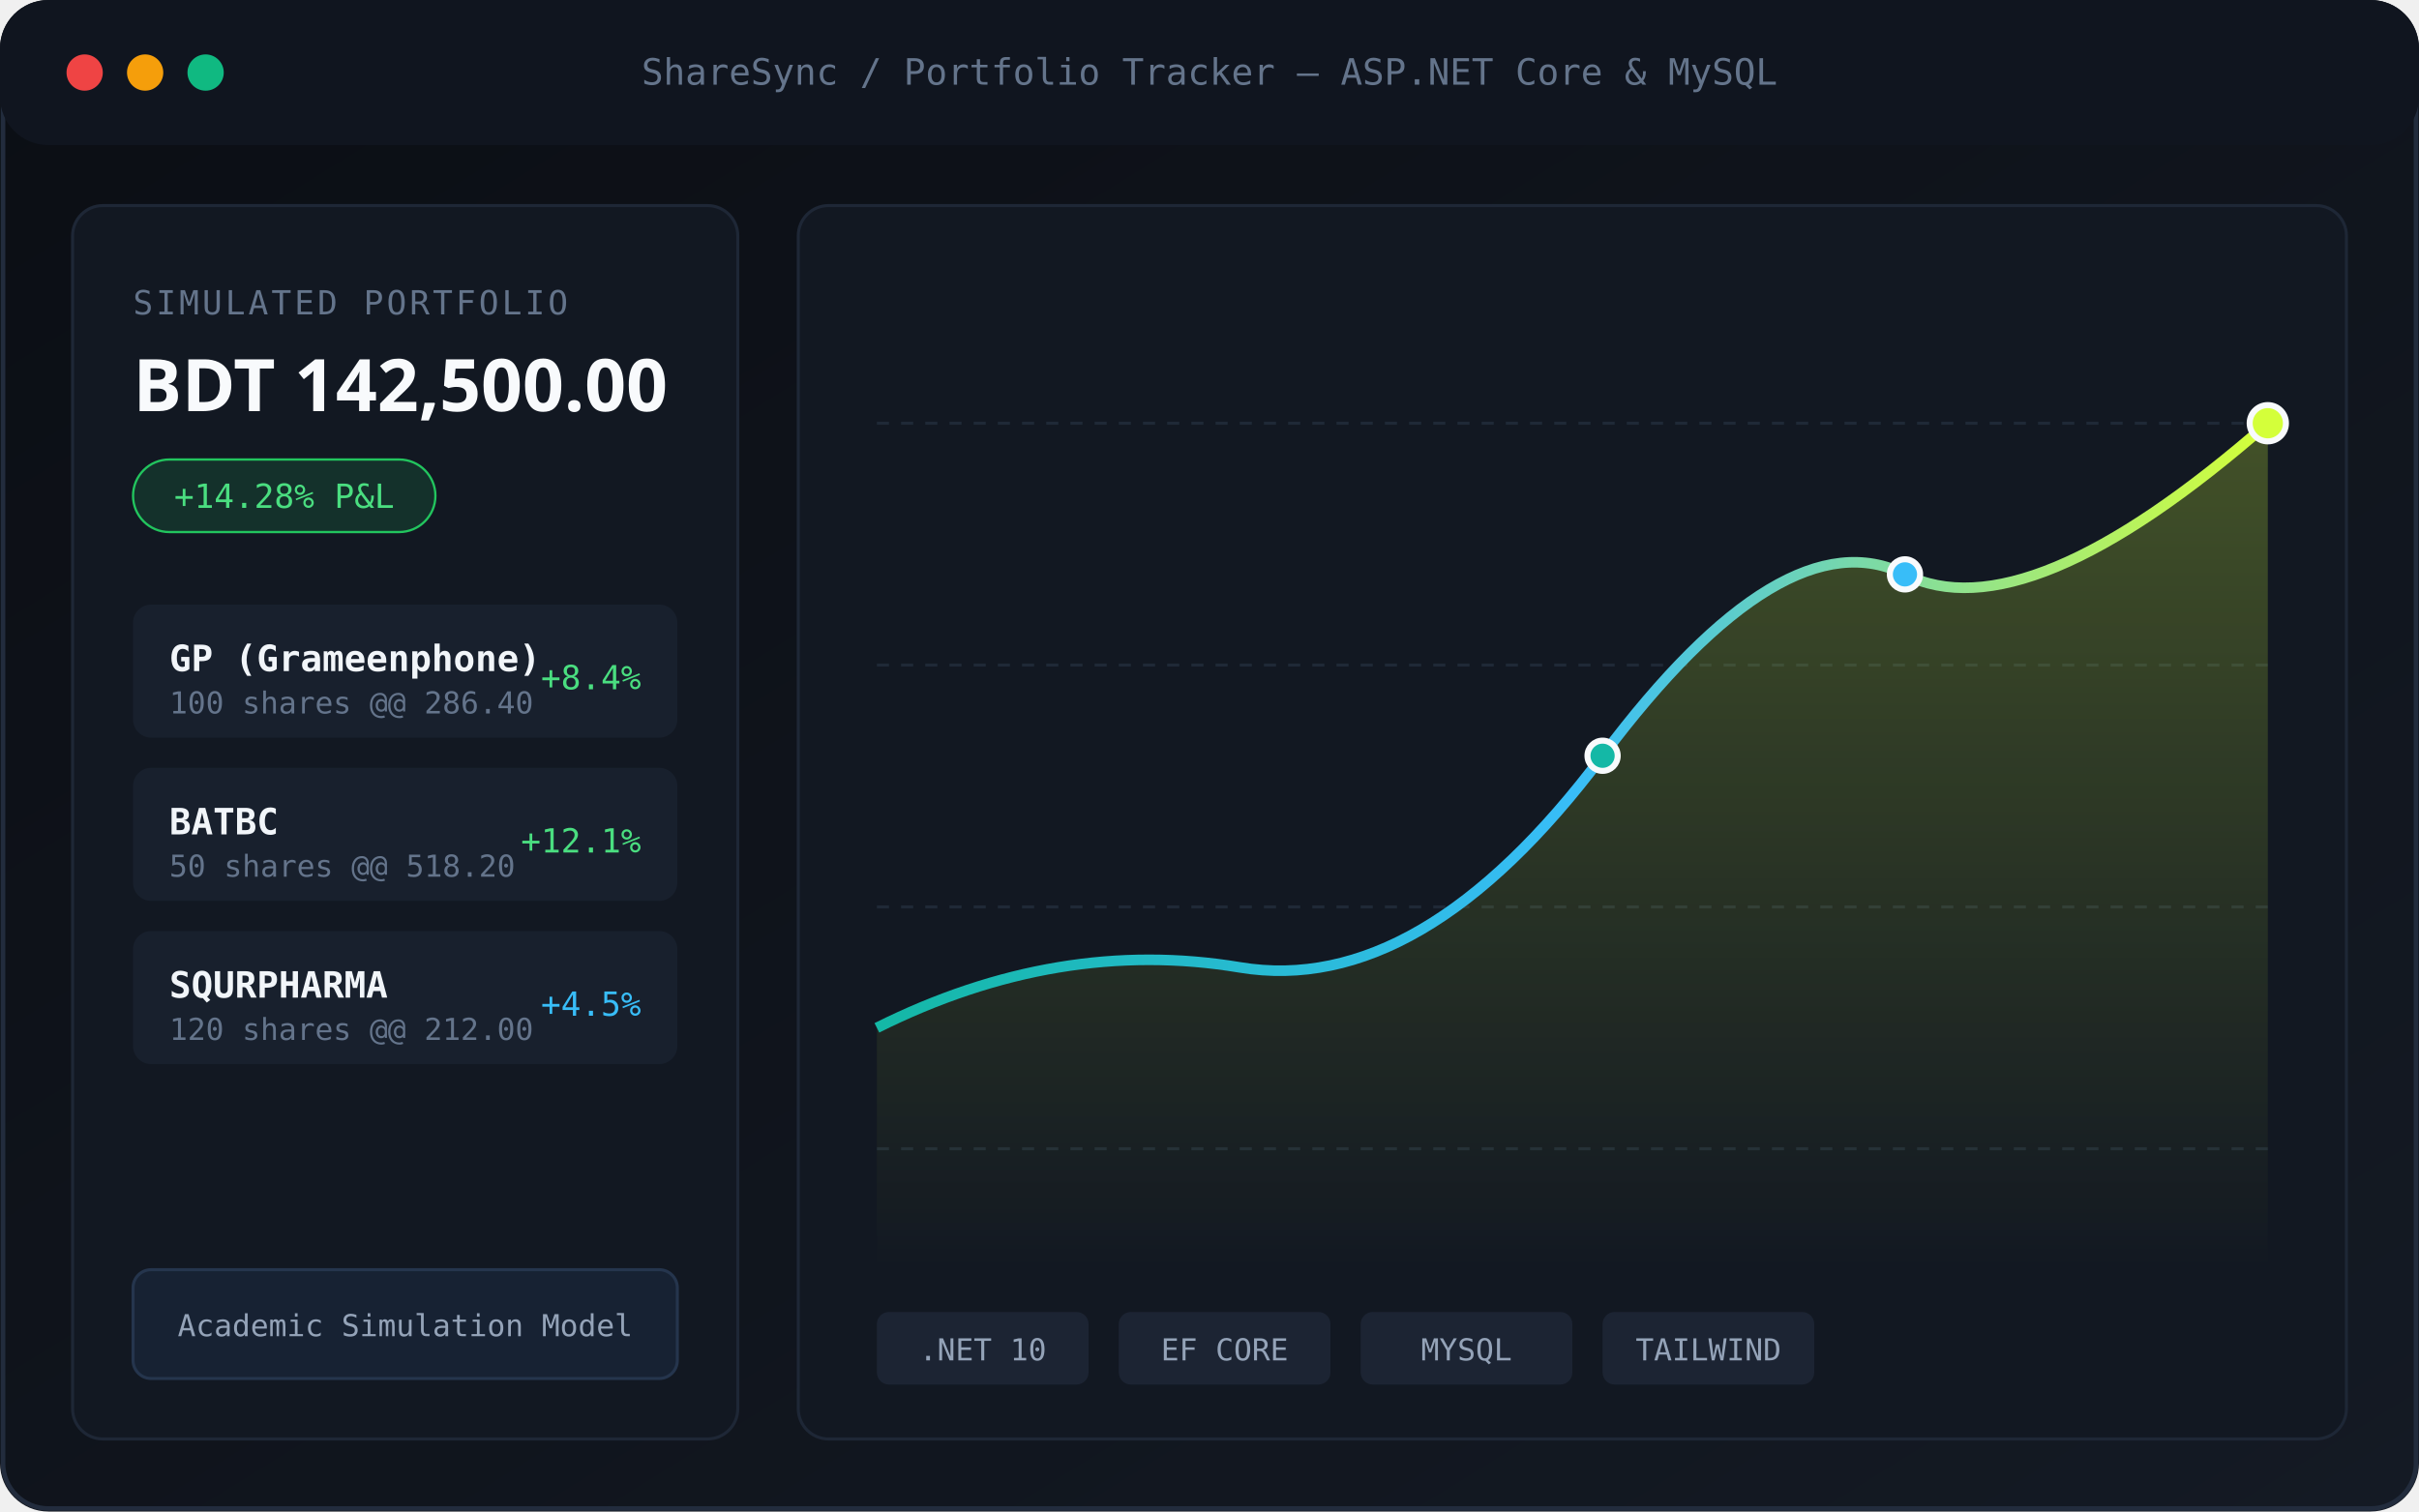
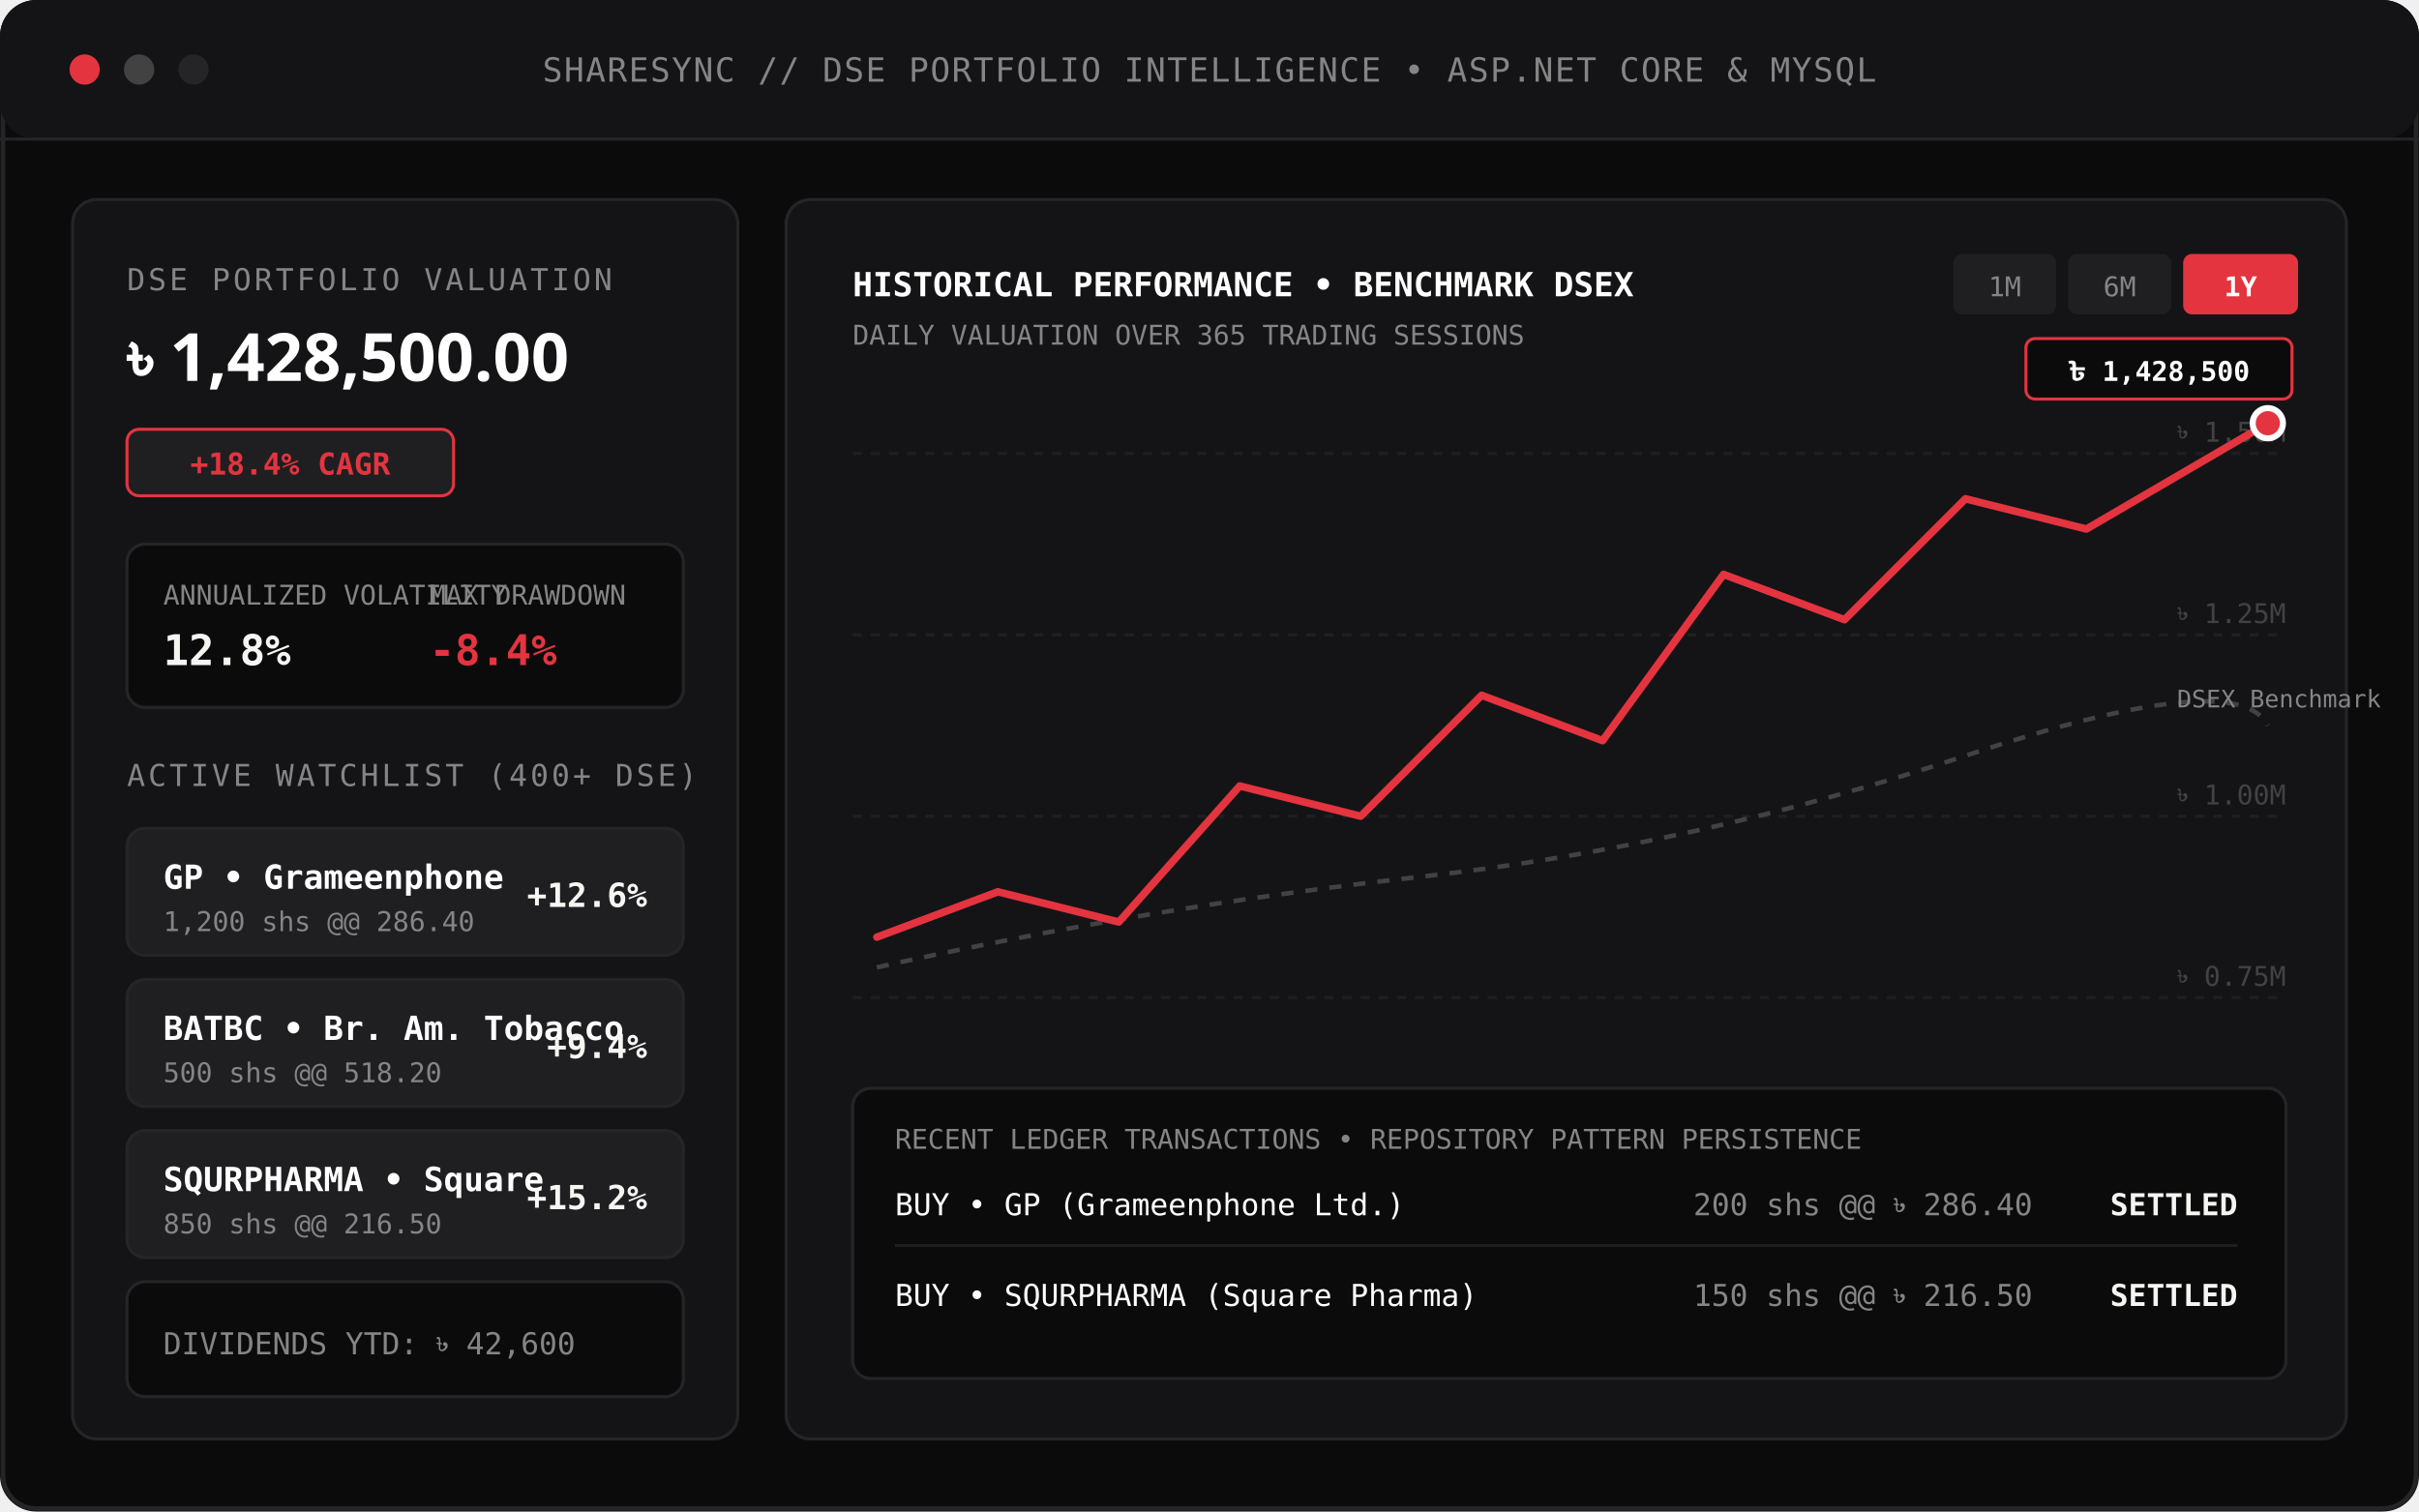
<svg xmlns="http://www.w3.org/2000/svg" viewBox="0 0 800 500" width="100%" height="100%">
-   <defs>
-     <linearGradient id="bg" x1="0%" y1="0%" x2="100%" y2="100%">
-       <stop offset="0%" stop-color="#0b0e14" />
-       <stop offset="100%" stop-color="#141a24" />
-     </linearGradient>
-     <linearGradient id="chartLine" x1="0%" y1="0%" x2="100%" y2="0%">
-       <stop offset="0%" stop-color="#14b8a6" />
-       <stop offset="50%" stop-color="#38bdf8" />
-       <stop offset="100%" stop-color="#d4ff3a" />
-     </linearGradient>
-     <linearGradient id="chartArea" x1="0%" y1="0%" x2="0%" y2="100%">
-       <stop offset="0%" stop-color="#d4ff3a" stop-opacity="0.25" />
-       <stop offset="100%" stop-color="#d4ff3a" stop-opacity="0.0" />
-     </linearGradient>
-   </defs>
-   <rect width="800" height="500" rx="16" fill="url(#bg)" />
-   <rect x="1" y="1" width="798" height="498" rx="15" fill="none" stroke="#222c3d" stroke-width="1.5" />
-   <rect x="0" y="0" width="800" height="48" rx="16" fill="#10151f" />
-   <circle cx="28" cy="24" r="6" fill="#ef4444" />
-   <circle cx="48" cy="24" r="6" fill="#f59e0b" />
-   <circle cx="68" cy="24" r="6" fill="#10b981" />
-   <text x="400" y="28" font-family="'JetBrains Mono', monospace" font-size="12" fill="#64748b" text-anchor="middle">ShareSync / Portfolio Tracker — ASP.NET Core &amp; MySQL</text>
-   <rect x="24" y="68" width="220" height="408" rx="10" fill="#121822" stroke="#1e2736" stroke-width="1" />
-   <text x="44" y="104" font-family="'JetBrains Mono', monospace" font-size="11" fill="#64748b" letter-spacing="1">SIMULATED PORTFOLIO</text>
-   <text x="44" y="136" font-family="'Outfit', sans-serif" font-weight="700" font-size="24" fill="#f8fafc">BDT 142,500.00</text>
-   <rect x="44" y="152" width="100" height="24" rx="12" fill="rgba(34, 197, 94, 0.15)" stroke="#22c55e" stroke-width="0.75" />
-   <text x="94" y="168" font-family="'JetBrains Mono', monospace" font-size="11" fill="#4ade80" text-anchor="middle">+14.28% P&amp;L</text>
-   <g transform="translate(44, 200)">
-     <rect width="180" height="44" rx="6" fill="#18202d" />
-     <text x="12" y="22" font-family="'JetBrains Mono', monospace" font-size="12" font-weight="bold" fill="#f1f5f9">GP (Grameenphone)</text>
-     <text x="12" y="36" font-family="'JetBrains Mono', monospace" font-size="10" fill="#64748b">100 shares @@ 286.40</text>
-     <text x="168" y="28" font-family="'JetBrains Mono', monospace" font-size="11" fill="#4ade80" text-anchor="end">+8.4%</text>
+   <rect width="800" height="500" rx="12" fill="#0B0B0C" />
+   <rect x="1" y="1" width="798" height="498" rx="11" fill="none" stroke="#252528" stroke-width="1.5" />
+   <rect x="0" y="0" width="800" height="46" rx="12" fill="#141416" />
+   <line x1="0" y1="46" x2="800" y2="46" stroke="#252528" stroke-width="1" />
+   <circle cx="28" cy="23" r="5" fill="#E3343F" />
+   <circle cx="46" cy="23" r="5" fill="#424242" />
+   <circle cx="64" cy="23" r="5" fill="#252528" />
+   <text x="400" y="27" font-family="'JetBrains Mono', monospace" font-size="11" fill="#858585" text-anchor="middle" letter-spacing="0.5">SHARESYNC // DSE PORTFOLIO INTELLIGENCE • ASP.NET CORE &amp; MYSQL</text>
+   <rect x="24" y="66" width="220" height="410" rx="8" fill="#141416" stroke="#252528" stroke-width="1" />
+   <text x="42" y="96" font-family="'JetBrains Mono', monospace" font-size="10" fill="#858585" letter-spacing="1">DSE PORTFOLIO VALUATION</text>
+   <text x="42" y="126" font-family="'Outfit', sans-serif" font-weight="700" font-size="22" fill="#FFFFFF">৳ 1,428,500.00</text>
+   <rect x="42" y="142" width="108" height="22" rx="4" fill="#1F1F22" stroke="#E3343F" stroke-width="1" />
+   <text x="96" y="157" font-family="'JetBrains Mono', monospace" font-size="10" font-weight="bold" fill="#E3343F" text-anchor="middle">+18.4% CAGR</text>
+   <g transform="translate(42, 180)">
+     <rect width="184" height="54" rx="6" fill="#0B0B0C" stroke="#252528" stroke-width="1" />
+     <text x="12" y="20" font-family="'JetBrains Mono', monospace" font-size="9" fill="#858585">ANNUALIZED VOLATILITY</text>
+     <text x="12" y="40" font-family="'JetBrains Mono', monospace" font-size="14" font-weight="bold" fill="#F5F5F2">12.8%</text>
+     <text x="100" y="20" font-family="'JetBrains Mono', monospace" font-size="9" fill="#858585">MAX DRAWDOWN</text>
+     <text x="100" y="40" font-family="'JetBrains Mono', monospace" font-size="14" font-weight="bold" fill="#E3343F">-8.4%</text>
  </g>
-   <g transform="translate(44, 254)">
-     <rect width="180" height="44" rx="6" fill="#18202d" />
-     <text x="12" y="22" font-family="'JetBrains Mono', monospace" font-size="12" font-weight="bold" fill="#f1f5f9">BATBC</text>
-     <text x="12" y="36" font-family="'JetBrains Mono', monospace" font-size="10" fill="#64748b">50 shares @@ 518.20</text>
-     <text x="168" y="28" font-family="'JetBrains Mono', monospace" font-size="11" fill="#4ade80" text-anchor="end">+12.1%</text>
+   <text x="42" y="260" font-family="'JetBrains Mono', monospace" font-size="10" fill="#858585" letter-spacing="1">ACTIVE WATCHLIST (400+ DSE)</text>
+   <g transform="translate(42, 274)">
+     <rect width="184" height="42" rx="6" fill="#1F1F22" stroke="#252528" stroke-width="1" />
+     <text x="12" y="20" font-family="'JetBrains Mono', monospace" font-size="11" font-weight="bold" fill="#FFFFFF">GP • Grameenphone</text>
+     <text x="12" y="34" font-family="'JetBrains Mono', monospace" font-size="9" fill="#858585">1,200 shs @@ 286.40</text>
+     <text x="172" y="26" font-family="'JetBrains Mono', monospace" font-size="11" font-weight="bold" fill="#F5F5F2" text-anchor="end">+12.6%</text>
  </g>
-   <g transform="translate(44, 308)">
-     <rect width="180" height="44" rx="6" fill="#18202d" />
-     <text x="12" y="22" font-family="'JetBrains Mono', monospace" font-size="12" font-weight="bold" fill="#f1f5f9">SQURPHARMA</text>
-     <text x="12" y="36" font-family="'JetBrains Mono', monospace" font-size="10" fill="#64748b">120 shares @@ 212.00</text>
-     <text x="168" y="28" font-family="'JetBrains Mono', monospace" font-size="11" fill="#38bdf8" text-anchor="end">+4.5%</text>
+   <g transform="translate(42, 324)">
+     <rect width="184" height="42" rx="6" fill="#1F1F22" stroke="#252528" stroke-width="1" />
+     <text x="12" y="20" font-family="'JetBrains Mono', monospace" font-size="11" font-weight="bold" fill="#FFFFFF">BATBC • Br. Am. Tobacco</text>
+     <text x="12" y="34" font-family="'JetBrains Mono', monospace" font-size="9" fill="#858585">500 shs @@ 518.20</text>
+     <text x="172" y="26" font-family="'JetBrains Mono', monospace" font-size="11" font-weight="bold" fill="#F5F5F2" text-anchor="end">+9.4%</text>
  </g>
-   <rect x="44" y="420" width="180" height="36" rx="6" fill="#172233" stroke="#25354d" stroke-width="1" />
-   <text x="134" y="442" font-family="'JetBrains Mono', monospace" font-size="10" fill="#94a3b8" text-anchor="middle">Academic Simulation Model</text>
-   <rect x="264" y="68" width="512" height="408" rx="10" fill="#121822" stroke="#1e2736" stroke-width="1" />
-   <line x1="290" y1="140" x2="750" y2="140" stroke="#1f2937" stroke-dasharray="4 4" />
-   <line x1="290" y1="220" x2="750" y2="220" stroke="#1f2937" stroke-dasharray="4 4" />
-   <line x1="290" y1="300" x2="750" y2="300" stroke="#1f2937" stroke-dasharray="4 4" />
-   <line x1="290" y1="380" x2="750" y2="380" stroke="#1f2937" stroke-dasharray="4 4" />
-   <path d="M 290 340 Q 350 310, 410 320 T 530 250 T 630 190 T 750 140 L 750 420 L 290 420 Z" fill="url(#chartArea)" />
-   <path d="M 290 340 Q 350 310, 410 320 T 530 250 T 630 190 T 750 140" fill="none" stroke="url(#chartLine)" stroke-width="3.5" />
-   <circle cx="530" cy="250" r="5" fill="#14b8a6" stroke="#f8fafc" stroke-width="2" />
-   <circle cx="630" cy="190" r="5" fill="#38bdf8" stroke="#f8fafc" stroke-width="2" />
-   <circle cx="750" cy="140" r="6" fill="#d4ff3a" stroke="#f8fafc" stroke-width="2" />
-   <rect x="290" y="434" width="70" height="24" rx="4" fill="#1c2433" />
-   <text x="325" y="450" font-family="'JetBrains Mono', monospace" font-size="10" fill="#94a3b8" text-anchor="middle">.NET 10</text>
-   <rect x="370" y="434" width="70" height="24" rx="4" fill="#1c2433" />
-   <text x="405" y="450" font-family="'JetBrains Mono', monospace" font-size="10" fill="#94a3b8" text-anchor="middle">EF CORE</text>
-   <rect x="450" y="434" width="70" height="24" rx="4" fill="#1c2433" />
-   <text x="485" y="450" font-family="'JetBrains Mono', monospace" font-size="10" fill="#94a3b8" text-anchor="middle">MYSQL</text>
-   <rect x="530" y="434" width="70" height="24" rx="4" fill="#1c2433" />
-   <text x="565" y="450" font-family="'JetBrains Mono', monospace" font-size="10" fill="#94a3b8" text-anchor="middle">TAILWIND</text>
+   <g transform="translate(42, 374)">
+     <rect width="184" height="42" rx="6" fill="#1F1F22" stroke="#252528" stroke-width="1" />
+     <text x="12" y="20" font-family="'JetBrains Mono', monospace" font-size="11" font-weight="bold" fill="#FFFFFF">SQURPHARMA • Square</text>
+     <text x="12" y="34" font-family="'JetBrains Mono', monospace" font-size="9" fill="#858585">850 shs @@ 216.50</text>
+     <text x="172" y="26" font-family="'JetBrains Mono', monospace" font-size="11" font-weight="bold" fill="#F5F5F2" text-anchor="end">+15.2%</text>
+   </g>
+   <g transform="translate(42, 424)">
+     <rect width="184" height="38" rx="6" fill="#0B0B0C" stroke="#252528" stroke-width="1" />
+     <text x="12" y="24" font-family="'JetBrains Mono', monospace" font-size="10" fill="#858585">DIVIDENDS YTD: ৳ 42,600</text>
+   </g>
+   <rect x="260" y="66" width="516" height="410" rx="8" fill="#141416" stroke="#252528" stroke-width="1" />
+   <text x="282" y="98" font-family="'JetBrains Mono', monospace" font-size="11" fill="#FFFFFF" font-weight="bold">HISTORICAL PERFORMANCE • BENCHMARK DSEX</text>
+   <text x="282" y="114" font-family="'JetBrains Mono', monospace" font-size="9" fill="#858585">DAILY VALUATION OVER 365 TRADING SESSIONS</text>
+   <rect x="646" y="84" width="34" height="20" rx="3" fill="#1F1F22" />
+   <text x="663" y="98" font-family="'JetBrains Mono', monospace" font-size="9" fill="#858585" text-anchor="middle">1M</text>
+   <rect x="684" y="84" width="34" height="20" rx="3" fill="#1F1F22" />
+   <text x="701" y="98" font-family="'JetBrains Mono', monospace" font-size="9" fill="#858585" text-anchor="middle">6M</text>
+   <rect x="722" y="84" width="38" height="20" rx="3" fill="#E3343F" />
+   <text x="741" y="98" font-family="'JetBrains Mono', monospace" font-size="9" font-weight="bold" fill="#FFFFFF" text-anchor="middle">1Y</text>
+   <line x1="282" y1="150" x2="756" y2="150" stroke="#1F1F22" stroke-width="1" stroke-dasharray="3 3" />
+   <text x="756" y="146" font-family="'JetBrains Mono', monospace" font-size="9" fill="#424242" text-anchor="end">৳ 1.50M</text>
+   <line x1="282" y1="210" x2="756" y2="210" stroke="#1F1F22" stroke-width="1" stroke-dasharray="3 3" />
+   <text x="756" y="206" font-family="'JetBrains Mono', monospace" font-size="9" fill="#424242" text-anchor="end">৳ 1.25M</text>
+   <line x1="282" y1="270" x2="756" y2="270" stroke="#1F1F22" stroke-width="1" stroke-dasharray="3 3" />
+   <text x="756" y="266" font-family="'JetBrains Mono', monospace" font-size="9" fill="#424242" text-anchor="end">৳ 1.00M</text>
+   <line x1="282" y1="330" x2="756" y2="330" stroke="#1F1F22" stroke-width="1" stroke-dasharray="3 3" />
+   <text x="756" y="326" font-family="'JetBrains Mono', monospace" font-size="9" fill="#424242" text-anchor="end">৳ 0.75M</text>
+   <path d="M 290 320 Q 380 300 470 290 T 650 250 T 750 240" fill="none" stroke="#424242" stroke-width="1.5" stroke-dasharray="4 4" />
+   <text x="720" y="234" font-family="'JetBrains Mono', monospace" font-size="8" fill="#858585">DSEX Benchmark</text>
+   <path d="M 290 310 L 330 295 L 370 305 L 410 260 L 450 270 L 490 230 L 530 245 L 570 190 L 610 205 L 650 165 L 690 175 L 750 140" fill="none" stroke="#E3343F" stroke-width="2.5" stroke-linecap="round" stroke-linejoin="round" />
+   <circle cx="750" cy="140" r="5" fill="#E3343F" stroke="#FFFFFF" stroke-width="2" />
+   <rect x="670" y="112" width="88" height="20" rx="3" fill="#0B0B0C" stroke="#E3343F" stroke-width="1" />
+   <text x="714" y="126" font-family="'JetBrains Mono', monospace" font-size="9" font-weight="bold" fill="#FFFFFF" text-anchor="middle">৳ 1,428,500</text>
+   <rect x="282" y="360" width="474" height="96" rx="6" fill="#0B0B0C" stroke="#252528" stroke-width="1" />
+   <text x="296" y="380" font-family="'JetBrains Mono', monospace" font-size="9" fill="#858585">RECENT LEDGER TRANSACTIONS • REPOSITORY PATTERN PERSISTENCE</text>
+   <text x="296" y="402" font-family="'JetBrains Mono', monospace" font-size="10" fill="#FFFFFF">BUY • GP (Grameenphone Ltd.)</text>
+   <text x="560" y="402" font-family="'JetBrains Mono', monospace" font-size="10" fill="#858585">200 shs @@ ৳ 286.40</text>
+   <text x="740" y="402" font-family="'JetBrains Mono', monospace" font-size="10" font-weight="bold" fill="#F5F5F2" text-anchor="end">SETTLED</text>
+   <line x1="296" y1="412" x2="740" y2="412" stroke="#1F1F22" stroke-width="1" />
+   <text x="296" y="432" font-family="'JetBrains Mono', monospace" font-size="10" fill="#FFFFFF">BUY • SQURPHARMA (Square Pharma)</text>
+   <text x="560" y="432" font-family="'JetBrains Mono', monospace" font-size="10" fill="#858585">150 shs @@ ৳ 216.50</text>
+   <text x="740" y="432" font-family="'JetBrains Mono', monospace" font-size="10" font-weight="bold" fill="#F5F5F2" text-anchor="end">SETTLED</text>
</svg>
